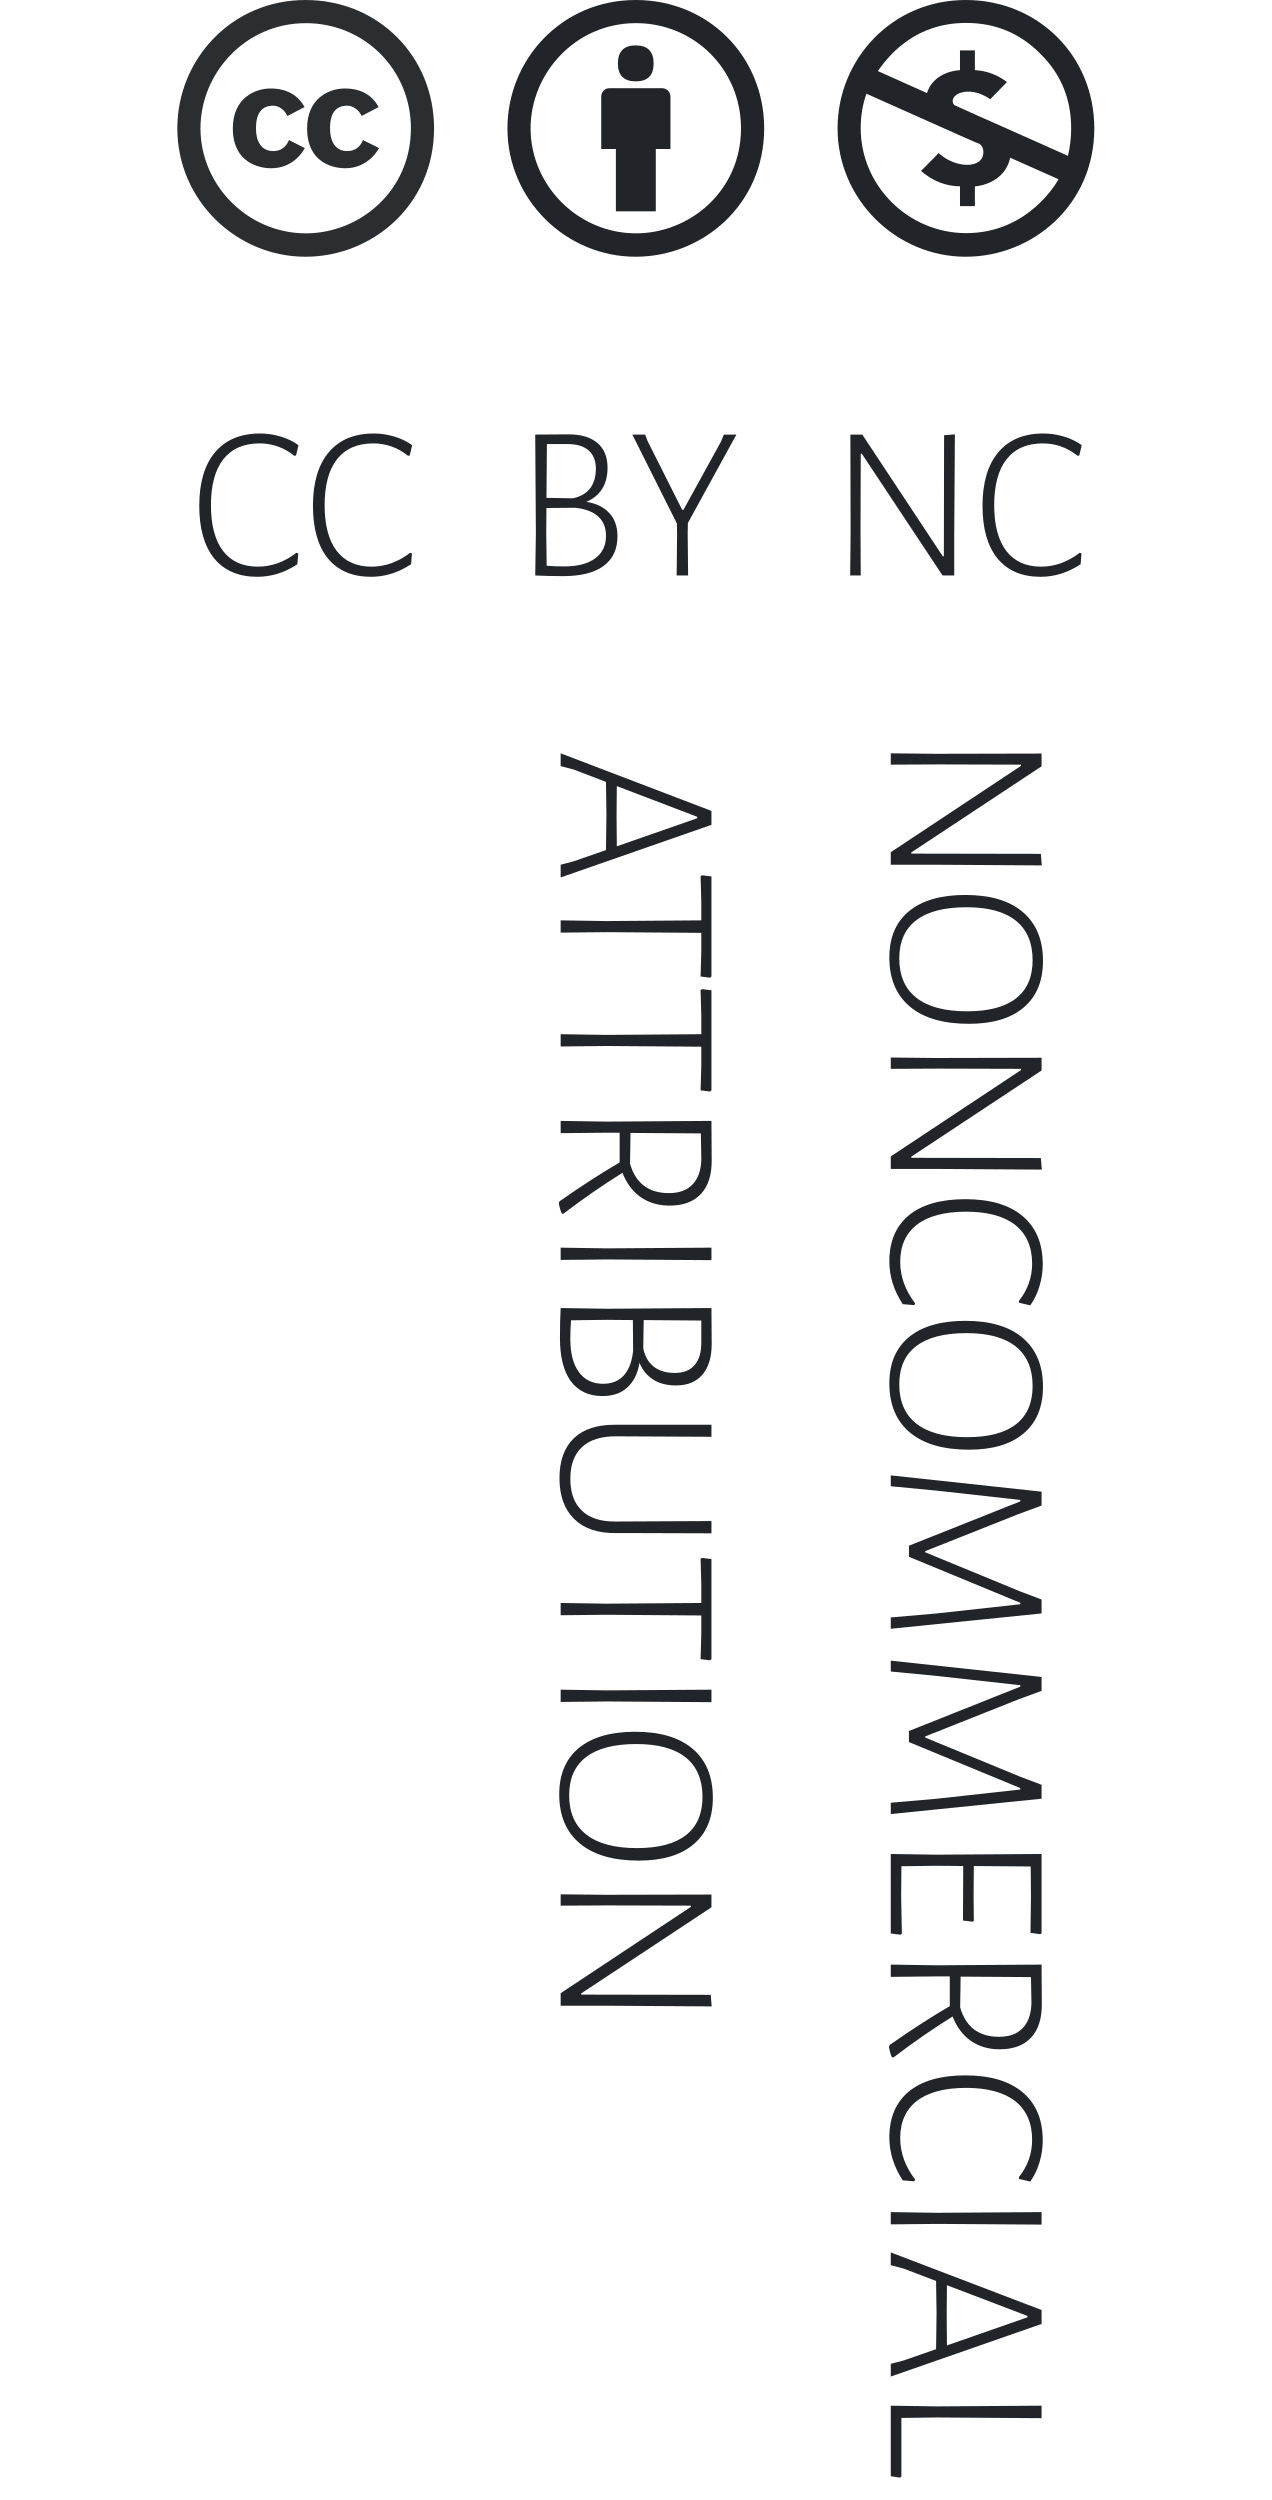
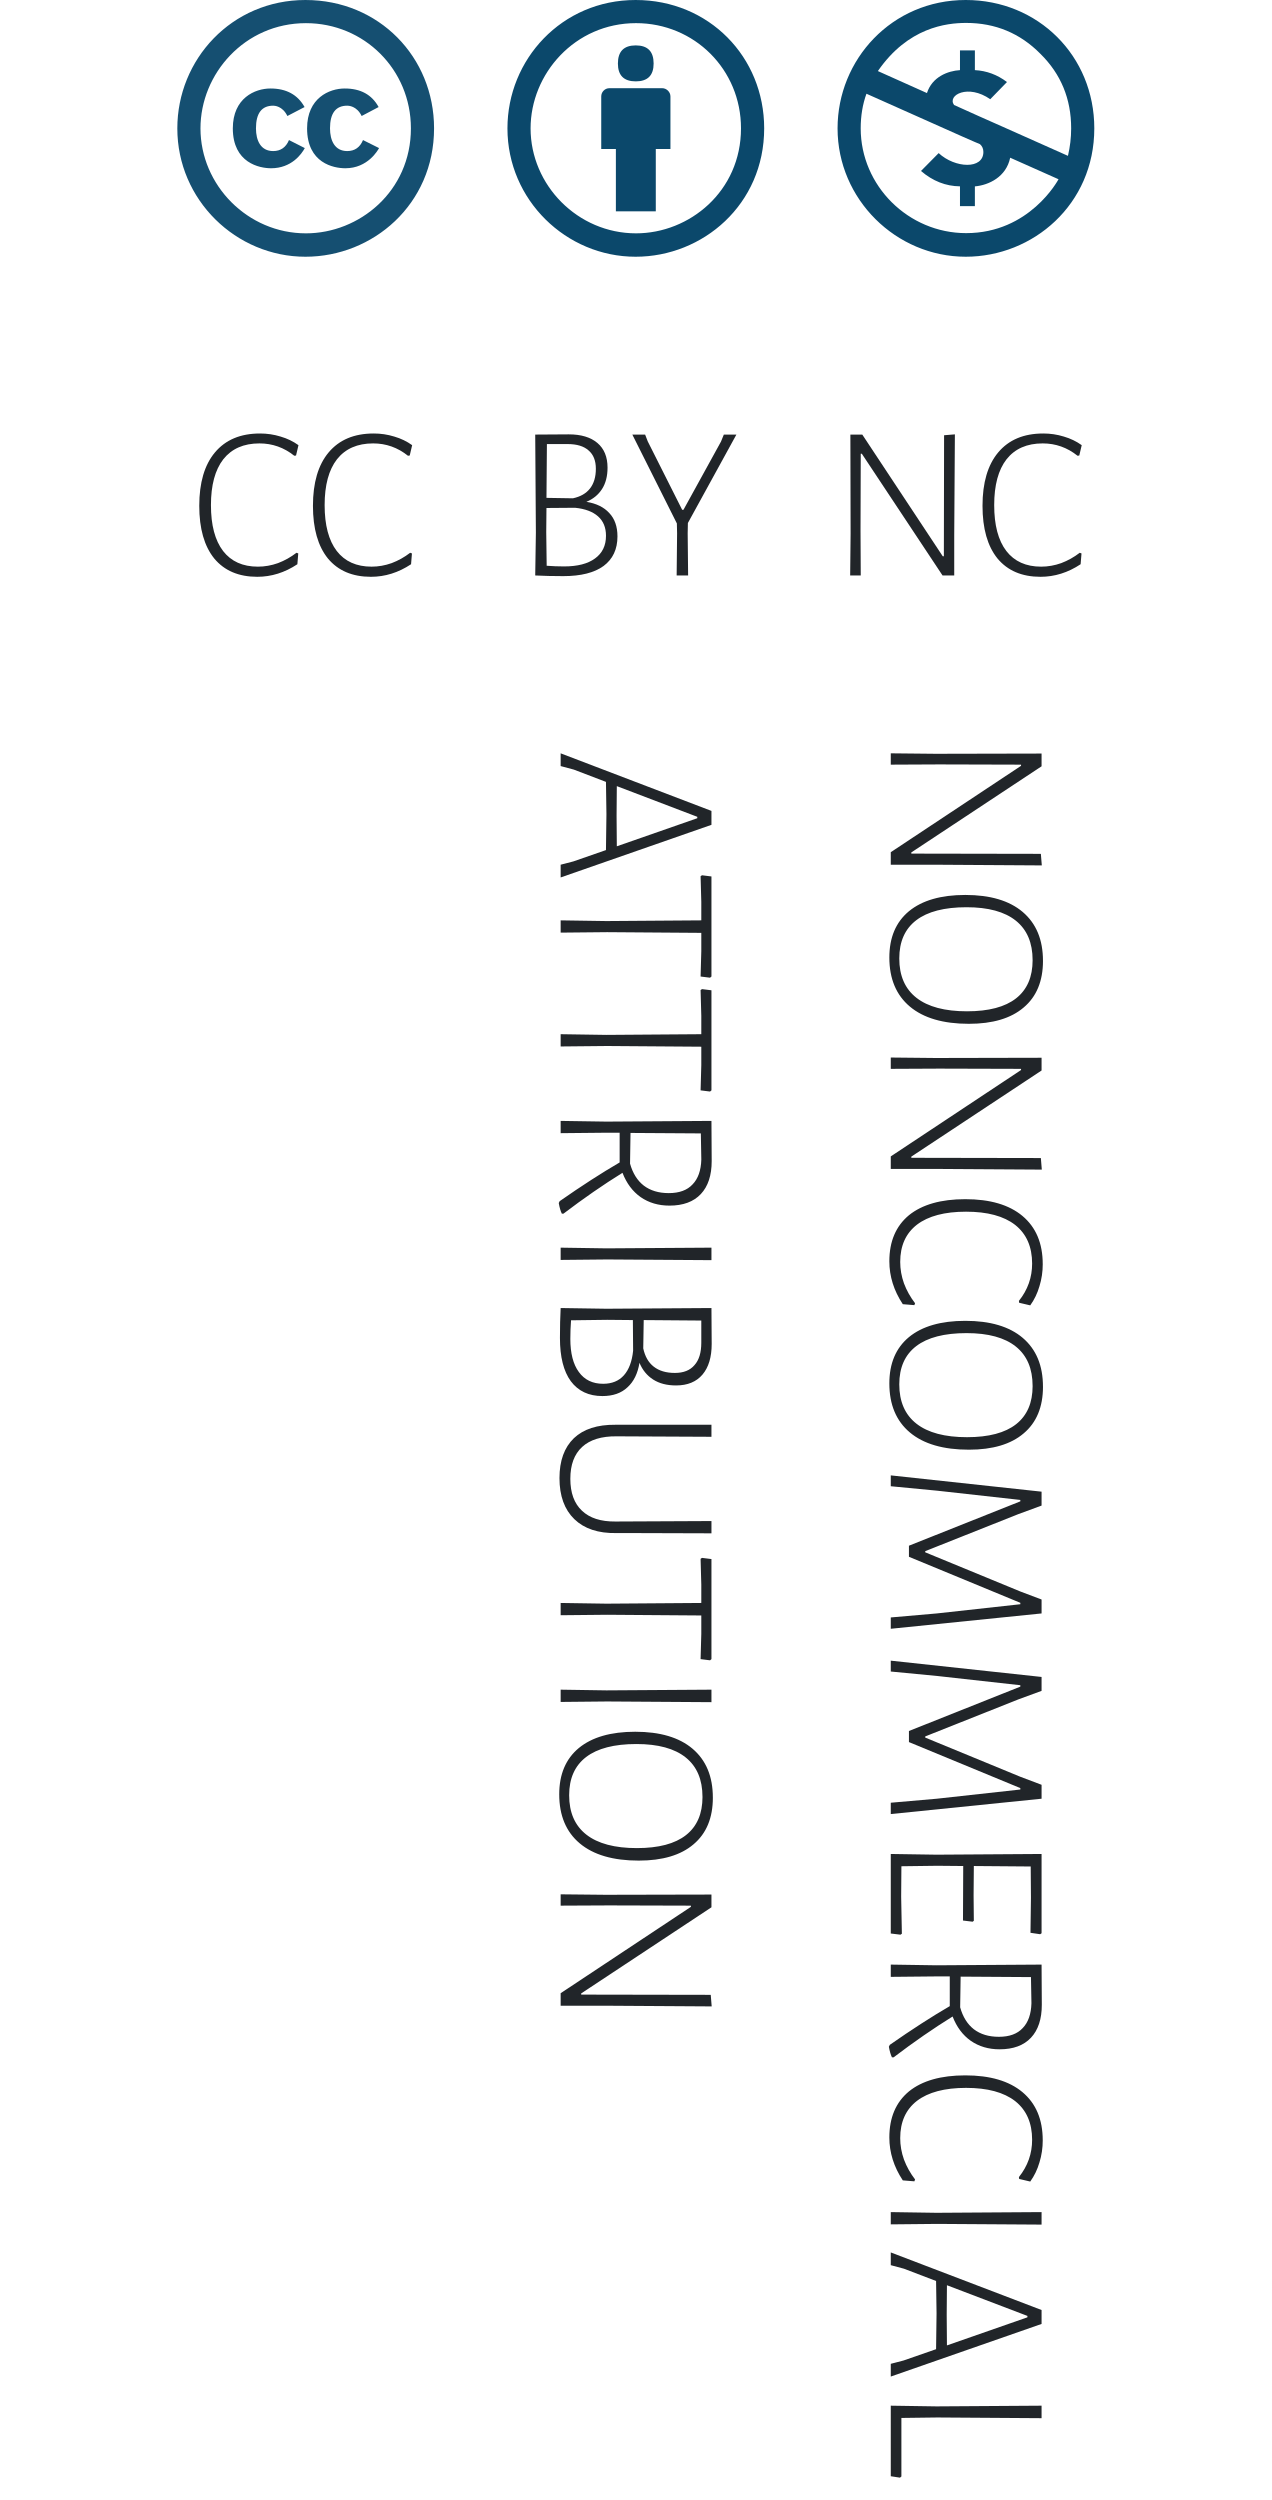
<svg xmlns="http://www.w3.org/2000/svg" width="147mm" height="289mm" viewBox="0 0 147 289" version="1.1" id="svg8">
  <defs id="defs2" />
  <g id="layer1" transform="translate(0,-8)">
    <g id="g2557" transform="matrix(0.4291124,0,0,0.4291124,-485.1733,-186.9193)">
-       <path style="opacity:0.96;fill:#212529;fill-opacity:1;stroke-width:0.139" d="m 1212.693,483.078 -4.632,2.41 c -1.315,-2.73 -3.519,-2.779 -3.829,-2.779 -3.086,0 -4.632,2.037 -4.632,6.113 0,3.287 1.284,6.113 4.632,6.113 2.018,0 3.437,-0.989 4.263,-2.965 l 4.26,2.161 c -0.86,1.605 -3.582,5.435 -9.078,5.435 -3.151,0 -10.313,-1.439 -10.313,-10.744 0,-8.184 5.996,-10.745 10.127,-10.745 4.284,-0.002 7.349,1.666 9.202,5 z m 19.947,0 -4.571,2.41 c -1.325,-2.757 -3.586,-2.779 -3.89,-2.779 -3.087,0 -4.632,2.037 -4.632,6.113 0,3.284 1.287,6.113 4.632,6.113 2.015,0 3.437,-0.989 4.258,-2.965 l 4.323,2.161 c -0.293,0.523 -2.983,5.435 -9.076,5.435 -3.164,0 -10.313,-1.376 -10.313,-10.744 0,-8.181 5.992,-10.745 10.128,-10.745 4.282,-0.002 7.332,1.666 9.142,5 z m -19.706,-28.839 c -19.915,0 -34.52,16.044 -34.52,34.581 0,19.311 15.841,34.581 34.52,34.581 18.118,0 34.643,-14.065 34.643,-34.581 0,-19.225 -14.867,-34.581 -34.643,-34.581 z m 0.121,62.861 c -15.693,0 -28.404,-12.974 -28.404,-28.28 0,-14.7 11.912,-28.344 28.407,-28.344 15.691,0 28.281,12.474 28.281,28.343 -0,16.969 -13.899,28.281 -28.284,28.281 z" id="path958-62" />
-       <path style="fill:#212529;fill-opacity:1;stroke-width:0.139" d="m 1311.256,480.23 v 14.139 h -3.946 v 16.803 h -10.751 v -16.789 h -3.946 v -14.153 c 0,-0.614 0.223,-1.143 0.641,-1.576 0.432,-0.432 0.962,-0.655 1.576,-0.655 h 14.209 c 0.572,0 1.088,0.223 1.548,0.655 0.432,0.446 0.669,0.962 0.669,1.576 z m -14.153,-8.882 c 0,-3.249 1.604,-4.88 4.811,-4.88 3.207,0 4.811,1.631 4.811,4.88 0,3.207 -1.603,4.811 -4.811,4.811 -3.207,0 -4.811,-1.604 -4.811,-4.811 z m 4.769,-17.109 c 19.773,0 34.637,15.352 34.637,34.581 0,20.512 -16.524,34.581 -34.637,34.581 -18.685,0 -34.526,-15.269 -34.526,-34.581 0,-18.532 14.6,-34.581 34.526,-34.581 z m 0.112,6.233 c -16.482,0 -28.404,13.651 -28.404,28.348 0,15.311 12.717,28.279 28.404,28.279 14.39,0 28.279,-11.309 28.279,-28.279 0.014,-15.868 -12.578,-28.348 -28.279,-28.348 z" id="path815-2" />
-       <path style="fill:#212529;fill-opacity:1;stroke-width:0.139" d="m 1390.804,454.238 c 19.494,0 34.637,15.046 34.637,34.581 0,20.526 -16.524,34.581 -34.637,34.581 -18.755,0 -34.526,-15.45 -34.526,-34.581 0,-18.532 14.6,-34.581 34.526,-34.581 z m -26.745,25.253 c -1.032,2.845 -1.548,5.954 -1.548,9.329 0,15.464 12.842,28.223 28.404,28.223 17.068,0 24.709,-14.195 24.89,-14.516 l -13.024,-5.801 c -1.074,5.173 -5.745,7.39 -9.51,7.725 v 5.313 h -4.016 v -5.327 c -3.835,-0.042 -7.335,-1.422 -10.5,-4.141 l 4.755,-4.811 c 4.42,4.1 12.048,4.434 12.048,-0.307 0,-0.865 -0.307,-1.562 -0.92,-2.106 -1.98,-0.837 -0.251,-0.014 -30.579,-13.582 z m 26.856,-19.076 c -5.354,0 -15.673,1.213 -23.775,12.968 l 13.219,5.926 c 1.395,-4.365 5.633,-5.982 8.896,-6.177 v -5.313 h 4.016 v 5.313 c 3.165,0.167 6.052,1.241 8.645,3.207 l -4.504,4.629 c -5.954,-4.169 -11.643,-1.116 -9.761,1.548 7.446,3.361 6.107,2.761 12.968,5.801 l 17.723,7.906 c 0.572,-2.426 0.865,-4.894 0.865,-7.404 0,-7.948 -2.761,-14.641 -8.269,-20.066 -5.48,-5.564 -12.159,-8.339 -20.024,-8.339 z" id="path848" />
+       <path style="opacity:0.96;fill:#0b486b;fill-opacity:1;stroke-width:0.139" d="m 1212.693,483.078 -4.632,2.41 c -1.315,-2.73 -3.519,-2.779 -3.829,-2.779 -3.086,0 -4.632,2.037 -4.632,6.113 0,3.287 1.284,6.113 4.632,6.113 2.018,0 3.437,-0.989 4.263,-2.965 l 4.26,2.161 c -0.86,1.605 -3.582,5.435 -9.078,5.435 -3.151,0 -10.313,-1.439 -10.313,-10.744 0,-8.184 5.996,-10.745 10.127,-10.745 4.284,-0.002 7.349,1.666 9.202,5 z m 19.947,0 -4.571,2.41 c -1.325,-2.757 -3.586,-2.779 -3.89,-2.779 -3.087,0 -4.632,2.037 -4.632,6.113 0,3.284 1.287,6.113 4.632,6.113 2.015,0 3.437,-0.989 4.258,-2.965 l 4.323,2.161 c -0.293,0.523 -2.983,5.435 -9.076,5.435 -3.164,0 -10.313,-1.376 -10.313,-10.744 0,-8.181 5.992,-10.745 10.128,-10.745 4.282,-0.002 7.332,1.666 9.142,5 z m -19.706,-28.839 c -19.915,0 -34.52,16.044 -34.52,34.581 0,19.311 15.841,34.581 34.52,34.581 18.118,0 34.643,-14.065 34.643,-34.581 0,-19.225 -14.867,-34.581 -34.643,-34.581 z m 0.121,62.861 c -15.693,0 -28.404,-12.974 -28.404,-28.28 0,-14.7 11.912,-28.344 28.407,-28.344 15.691,0 28.281,12.474 28.281,28.343 -0,16.969 -13.899,28.281 -28.284,28.281 z" id="path958-62" />
+       <path style="fill:#0b486b;fill-opacity:1;stroke-width:0.139" d="m 1311.256,480.23 v 14.139 h -3.946 v 16.803 h -10.751 v -16.789 h -3.946 v -14.153 c 0,-0.614 0.223,-1.143 0.641,-1.576 0.432,-0.432 0.962,-0.655 1.576,-0.655 h 14.209 c 0.572,0 1.088,0.223 1.548,0.655 0.432,0.446 0.669,0.962 0.669,1.576 z m -14.153,-8.882 c 0,-3.249 1.604,-4.88 4.811,-4.88 3.207,0 4.811,1.631 4.811,4.88 0,3.207 -1.603,4.811 -4.811,4.811 -3.207,0 -4.811,-1.604 -4.811,-4.811 z m 4.769,-17.109 c 19.773,0 34.637,15.352 34.637,34.581 0,20.512 -16.524,34.581 -34.637,34.581 -18.685,0 -34.526,-15.269 -34.526,-34.581 0,-18.532 14.6,-34.581 34.526,-34.581 z m 0.112,6.233 c -16.482,0 -28.404,13.651 -28.404,28.348 0,15.311 12.717,28.279 28.404,28.279 14.39,0 28.279,-11.309 28.279,-28.279 0.014,-15.868 -12.578,-28.348 -28.279,-28.348 z" id="path815-2" />
+       <path style="fill:#0b486b;fill-opacity:1;stroke-width:0.139" d="m 1390.804,454.238 c 19.494,0 34.637,15.046 34.637,34.581 0,20.526 -16.524,34.581 -34.637,34.581 -18.755,0 -34.526,-15.45 -34.526,-34.581 0,-18.532 14.6,-34.581 34.526,-34.581 z m -26.745,25.253 c -1.032,2.845 -1.548,5.954 -1.548,9.329 0,15.464 12.842,28.223 28.404,28.223 17.068,0 24.709,-14.195 24.89,-14.516 l -13.024,-5.801 c -1.074,5.173 -5.745,7.39 -9.51,7.725 v 5.313 h -4.016 v -5.327 c -3.835,-0.042 -7.335,-1.422 -10.5,-4.141 l 4.755,-4.811 c 4.42,4.1 12.048,4.434 12.048,-0.307 0,-0.865 -0.307,-1.562 -0.92,-2.106 -1.98,-0.837 -0.251,-0.014 -30.579,-13.582 z m 26.856,-19.076 c -5.354,0 -15.673,1.213 -23.775,12.968 l 13.219,5.926 c 1.395,-4.365 5.633,-5.982 8.896,-6.177 v -5.313 h 4.016 v 5.313 c 3.165,0.167 6.052,1.241 8.645,3.207 l -4.504,4.629 c -5.954,-4.169 -11.643,-1.116 -9.761,1.548 7.446,3.361 6.107,2.761 12.968,5.801 l 17.723,7.906 c 0.572,-2.426 0.865,-4.894 0.865,-7.404 0,-7.948 -2.761,-14.641 -8.269,-20.066 -5.48,-5.564 -12.159,-8.339 -20.024,-8.339 z" id="path848" />
      <g aria-label="CC" transform="matrix(2.227343,0,0,2.227343,513.3617,302.3338)" style="font-style:normal;font-variant:normal;font-weight:normal;font-stretch:normal;font-size:26.667px;line-height:1;font-family:'Alegreya Sans Light';-inkscape-font-specification:'Alegreya Sans Light, ';text-align:center;letter-spacing:0px;word-spacing:0px;text-anchor:middle;fill:#212529;fill-opacity:1;stroke:none" id="flowRoot6821-8-9">
        <path d="m 308.57,120.629 q 1.307,0 2.507,0.373 1.2,0.347 2.16,1.04 l -0.293,1.253 -0.213,0.027 q -1.867,-1.493 -4.213,-1.493 -2.853,0 -4.373,1.92 -1.493,1.92 -1.493,5.547 0,3.627 1.467,5.547 1.467,1.893 4.213,1.893 1.227,0 2.427,-0.427 1.2,-0.453 2.24,-1.253 l 0.213,0.08 -0.107,1.307 q -2.293,1.52 -4.853,1.52 -3.36,0 -5.2,-2.213 -1.813,-2.24 -1.813,-6.373 0,-4.187 1.893,-6.453 1.92,-2.293 5.44,-2.293 z" style="" id="path380" />
        <path d="m 322.32,120.629 q 1.307,0 2.507,0.373 1.2,0.347 2.16,1.04 l -0.293,1.253 -0.213,0.027 q -1.867,-1.493 -4.213,-1.493 -2.853,0 -4.373,1.92 -1.493,1.92 -1.493,5.547 0,3.627 1.467,5.547 1.467,1.893 4.213,1.893 1.227,0 2.427,-0.427 1.2,-0.453 2.24,-1.253 l 0.213,0.08 -0.107,1.307 q -2.293,1.52 -4.853,1.52 -3.36,0 -5.2,-2.213 -1.813,-2.24 -1.813,-6.373 0,-4.187 1.893,-6.453 1.92,-2.293 5.44,-2.293 z" style="" id="path382" />
      </g>
      <g aria-label="BY" transform="matrix(2.227343,0,0,2.227343,600.3108,302.3338)" style="font-style:normal;font-variant:normal;font-weight:normal;font-stretch:normal;font-size:26.667px;line-height:1;font-family:'Alegreya Sans Light';-inkscape-font-specification:'Alegreya Sans Light, ';text-align:center;letter-spacing:0px;word-spacing:0px;text-anchor:middle;fill:#212529;fill-opacity:1;stroke:none" id="flowRoot6821-8-52">
        <path d="m 309.022,128.895 q 1.813,0.293 2.773,1.36 0.987,1.04 0.987,2.827 0,2.32 -1.68,3.573 -1.68,1.227 -4.88,1.227 -1.867,0 -3.387,-0.08 l 0.08,-5.173 -0.08,-11.867 4.053,-0.027 q 2.24,0 3.467,1.04 1.227,1.04 1.227,2.987 0,1.547 -0.667,2.587 -0.667,1.04 -1.893,1.547 z m 1.147,-4 q 0,-1.467 -0.88,-2.213 -0.853,-0.773 -2.533,-0.773 h -2.507 l -0.053,6.507 3.2,0.053 q 1.36,-0.293 2.053,-1.173 0.72,-0.907 0.72,-2.4 z m -3.84,11.813 q 2.427,0 3.733,-0.96 1.333,-0.96 1.333,-2.747 0,-1.493 -0.96,-2.347 -0.96,-0.853 -2.773,-1.04 l -3.467,0.027 -0.027,2.907 0.053,4.08 q 1.04,0.08 2.107,0.08 z" style="" id="path385" />
        <path d="m 321.275,132.709 0.053,5.093 h -1.387 l 0.053,-5.093 -0.027,-1.2 -5.387,-10.747 h 1.547 l 0.32,0.827 4.16,8.267 h 0.16 l 4.533,-8.24 0.347,-0.853 h 1.52 l -5.867,10.693 z" style="" id="path387" />
      </g>
      <g aria-label="NC" transform="matrix(2.227343,0,0,2.227343,689.503,302.3338)" style="font-style:normal;font-variant:normal;font-weight:normal;font-stretch:normal;font-size:26.667px;line-height:1;font-family:'Alegreya Sans Light';-inkscape-font-specification:'Alegreya Sans Light, ';text-align:center;letter-spacing:0px;word-spacing:0px;text-anchor:middle;fill:#212529;fill-opacity:1;stroke:none" id="flowRoot6821-8-30">
        <path d="m 313.469,132.949 v 4.853 h -1.413 l -9.76,-14.72 h -0.133 l -0.027,9.253 0.027,5.467 h -1.28 l 0.053,-5.067 -0.027,-11.973 h 1.44 l 9.733,14.72 h 0.133 l 0.027,-14.64 1.307,-0.107 z" style="" id="path390" />
        <path d="m 324.221,120.629 q 1.307,0 2.507,0.373 1.2,0.347 2.16,1.04 l -0.293,1.253 -0.213,0.027 q -1.867,-1.493 -4.213,-1.493 -2.853,0 -4.373,1.92 -1.493,1.92 -1.493,5.547 0,3.627 1.467,5.547 1.467,1.893 4.213,1.893 1.227,0 2.427,-0.427 1.2,-0.453 2.24,-1.253 l 0.213,0.08 -0.107,1.307 q -2.293,1.52 -4.853,1.52 -3.36,0 -5.2,-2.213 -1.813,-2.24 -1.813,-6.373 0,-4.187 1.893,-6.453 1.92,-2.293 5.44,-2.293 z" style="" id="path392" />
      </g>
      <g aria-label="ATTRIBUTION" transform="matrix(0,2.383999,-2.383999,0,1610.2,80.30925)" style="font-style:normal;font-variant:normal;font-weight:normal;font-stretch:normal;font-size:26.667px;line-height:1;font-family:'Alegreya Sans Light';-inkscape-font-specification:'Alegreya Sans Light, ';text-align:center;letter-spacing:0px;word-spacing:0px;text-anchor:middle;fill:#212529;fill-opacity:1;stroke:none" id="flowRoot6821-8-6-3-2-0">
        <path d="m 256.002,137.802 h -1.44 l -0.373,-1.44 -1.28,-3.68 -4.053,-0.053 -3.653,0.053 -1.387,3.627 -0.4,1.493 h -1.44 l 6.507,-17.04 h 1.573 z m -3.52,-6.347 -3.173,-9.093 h -0.16 l -3.467,9.093 3.333,0.027 z" style="" id="path395" />
        <path d="m 267.33,120.922 -0.133,1.067 -2.853,-0.08 h -2.08 l -0.08,10.64 0.053,5.253 h -1.387 l 0.08,-5.173 -0.08,-10.72 h -2.08 l -2.907,0.08 -0.107,-0.16 0.133,-1.067 h 11.307 z" style="" id="path397" />
        <path d="m 280.194,120.922 -0.133,1.067 -2.853,-0.08 h -2.08 l -0.08,10.64 0.053,5.253 h -1.387 l 0.08,-5.173 -0.08,-10.72 h -2.08 l -2.907,0.08 -0.107,-0.16 0.133,-1.067 h 11.307 z" style="" id="path399" />
        <path d="m 289.379,130.815 q 2,3.227 4.613,6.667 v 0.187 q -0.427,0.213 -1.2,0.347 l -0.213,-0.107 q -2.587,-3.707 -4.373,-6.773 h -3.36 v 1.413 l 0.053,5.253 h -1.387 l 0.08,-5.173 -0.08,-11.867 4.533,-0.027 q 2.427,0 3.733,1.227 1.307,1.227 1.307,3.547 0,1.867 -0.96,3.253 -0.96,1.36 -2.747,2.053 z m -4.507,-0.907 3.467,0.053 q 1.627,-0.453 2.48,-1.547 0.853,-1.12 0.853,-2.827 0,-1.787 -0.987,-2.693 -0.96,-0.933 -2.8,-0.987 l -2.96,0.053 z" style="" id="path401" />
        <path d="m 299.169,132.549 0.053,5.253 h -1.387 l 0.08,-5.173 -0.08,-11.867 h 1.413 z" style="" id="path403" />
        <path d="m 310.845,128.895 q 1.813,0.293 2.773,1.36 0.987,1.04 0.987,2.827 0,2.32 -1.68,3.573 -1.68,1.227 -4.88,1.227 -1.867,0 -3.387,-0.08 l 0.08,-5.173 -0.08,-11.867 4.053,-0.027 q 2.24,0 3.467,1.04 1.227,1.04 1.227,2.987 0,1.547 -0.667,2.587 -0.667,1.04 -1.893,1.547 z m 1.147,-4 q 0,-1.467 -0.88,-2.213 -0.853,-0.773 -2.533,-0.773 h -2.507 l -0.053,6.507 3.2,0.053 q 1.36,-0.293 2.053,-1.173 0.72,-0.907 0.72,-2.4 z m -3.84,11.813 q 2.427,0 3.733,-0.96 1.333,-0.96 1.333,-2.747 0,-1.493 -0.96,-2.347 -0.96,-0.853 -2.773,-1.04 l -3.467,0.027 -0.027,2.907 0.053,4.08 q 1.04,0.08 2.107,0.08 z" style="" id="path405" />
        <path d="m 330.088,129.455 v 2.053 q 0.053,3.067 -1.573,4.747 -1.627,1.68 -4.64,1.68 -2.933,0 -4.507,-1.627 -1.547,-1.627 -1.52,-4.693 v -10.853 h 1.36 l -0.053,10.72 q -0.027,2.56 1.2,3.893 1.227,1.333 3.6,1.333 2.373,0 3.6,-1.307 1.253,-1.307 1.227,-3.787 l -0.053,-10.853 h 1.387 z" style="" id="path407" />
        <path d="m 344.465,120.922 -0.133,1.067 -2.853,-0.08 h -2.08 l -0.08,10.64 0.053,5.253 h -1.387 l 0.08,-5.173 -0.08,-10.72 h -2.08 l -2.907,0.08 -0.107,-0.16 0.133,-1.067 h 11.307 z" style="" id="path409" />
        <path d="m 349.117,132.549 0.053,5.253 h -1.387 l 0.08,-5.173 -0.08,-11.867 h 1.413 z" style="" id="path411" />
        <path d="m 359.979,120.602 q 3.44,0 5.28,2.187 1.84,2.16 1.84,6.187 0,4.347 -1.947,6.667 -1.947,2.32 -5.547,2.32 -3.387,0 -5.227,-2.213 -1.84,-2.24 -1.84,-6.373 0,-4.213 1.92,-6.48 1.947,-2.293 5.52,-2.293 z m -0.08,1.173 q -2.933,0 -4.453,1.893 -1.52,1.893 -1.52,5.573 0,3.76 1.467,5.68 1.467,1.92 4.32,1.92 2.933,0 4.453,-1.947 1.52,-1.947 1.52,-5.707 0,-3.68 -1.467,-5.547 -1.467,-1.867 -4.32,-1.867 z" style="" id="path413" />
        <path d="m 383.495,132.949 v 4.853 h -1.413 l -9.76,-14.72 h -0.133 l -0.027,9.253 0.027,5.467 h -1.28 l 0.053,-5.067 -0.027,-11.973 h 1.44 l 9.733,14.72 h 0.133 l 0.027,-14.64 1.307,-0.107 z" style="" id="path415" />
      </g>
      <g aria-label="NONCOMMERCIAL" transform="matrix(0,2.383999,-2.383999,0,1699.132,137.9822)" style="font-style:normal;font-variant:normal;font-weight:normal;font-stretch:normal;font-size:26.667px;line-height:1;font-family:'Alegreya Sans Light';-inkscape-font-specification:'Alegreya Sans Light, ';text-align:center;letter-spacing:0px;word-spacing:0px;text-anchor:middle;fill:#212529;fill-opacity:1;stroke:none" id="flowRoot6821-8-6-3-2-0-3">
        <path d="m 230.37,132.949 v 4.853 h -1.413 l -9.76,-14.72 h -0.133 l -0.027,9.253 0.027,5.467 h -1.28 l 0.053,-5.067 -0.027,-11.973 h 1.44 l 9.733,14.72 h 0.133 l 0.027,-14.64 1.307,-0.107 z" style="" id="path418" />
        <path d="m 241.229,120.602 q 3.44,0 5.28,2.187 1.84,2.16 1.84,6.187 0,4.347 -1.947,6.667 -1.947,2.32 -5.547,2.32 -3.387,0 -5.227,-2.213 -1.84,-2.24 -1.84,-6.373 0,-4.213 1.92,-6.48 1.947,-2.293 5.52,-2.293 z m -0.08,1.173 q -2.933,0 -4.453,1.893 -1.52,1.893 -1.52,5.573 0,3.76 1.467,5.68 1.467,1.92 4.32,1.92 2.933,0 4.453,-1.947 1.52,-1.947 1.52,-5.707 0,-3.68 -1.467,-5.547 -1.467,-1.867 -4.32,-1.867 z" style="" id="path420" />
        <path d="m 264.745,132.949 v 4.853 h -1.413 l -9.76,-14.72 h -0.133 l -0.027,9.253 0.027,5.467 h -1.28 l 0.053,-5.067 -0.027,-11.973 h 1.44 l 9.733,14.72 h 0.133 l 0.027,-14.64 1.307,-0.107 z" style="" id="path422" />
        <path d="m 275.497,120.629 q 1.307,0 2.507,0.373 1.2,0.347 2.16,1.04 l -0.293,1.253 -0.213,0.027 q -1.867,-1.493 -4.213,-1.493 -2.853,0 -4.373,1.92 -1.493,1.92 -1.493,5.547 0,3.627 1.467,5.547 1.467,1.893 4.213,1.893 1.227,0 2.427,-0.427 1.2,-0.453 2.24,-1.253 l 0.213,0.08 -0.107,1.307 q -2.293,1.52 -4.853,1.52 -3.36,0 -5.2,-2.213 -1.813,-2.24 -1.813,-6.373 0,-4.187 1.893,-6.453 1.92,-2.293 5.44,-2.293 z" style="" id="path424" />
        <path d="m 289.354,120.602 q 3.44,0 5.28,2.187 1.84,2.16 1.84,6.187 0,4.347 -1.947,6.667 -1.947,2.32 -5.547,2.32 -3.387,0 -5.227,-2.213 -1.84,-2.24 -1.84,-6.373 0,-4.213 1.92,-6.48 1.947,-2.293 5.52,-2.293 z m -0.08,1.173 q -2.933,0 -4.453,1.893 -1.52,1.893 -1.52,5.573 0,3.76 1.467,5.68 1.467,1.92 4.32,1.92 2.933,0 4.453,-1.947 1.52,-1.947 1.52,-5.707 0,-3.68 -1.467,-5.547 -1.467,-1.867 -4.32,-1.867 z" style="" id="path426" />
        <path d="m 316.71,137.802 h -1.28 l -0.453,-5.2 -1.04,-9.44 h -0.16 l -5.2,12.587 h -1.253 l -5.013,-12.587 h -0.16 l -1.04,9.36 -0.507,5.28 h -1.227 l 1.84,-17.04 h 1.573 l 0.96,2.613 4.187,10.533 h 0.133 l 4.427,-10.747 0.907,-2.4 h 1.573 z" style="" id="path428" />
        <path d="m 337.647,137.802 h -1.28 l -0.453,-5.2 -1.04,-9.44 h -0.16 l -5.2,12.587 h -1.253 l -5.013,-12.587 h -0.16 l -1.04,9.36 -0.507,5.28 h -1.227 l 1.84,-17.04 h 1.573 l 0.96,2.613 4.187,10.533 h 0.133 l 4.427,-10.747 0.907,-2.4 h 1.573 z" style="" id="path430" />
        <path d="m 351.278,136.709 -0.133,1.093 h -8.987 l 0.08,-5.173 -0.08,-11.867 h 8.96 l 0.107,0.16 -0.16,1.093 -3.973,-0.053 -3.52,0.027 -0.053,6.427 3.333,0.027 2.853,-0.027 0.107,0.133 -0.133,1.093 -6.16,-0.027 -0.027,2.933 0.053,4.053 3.44,0.027 4.187,-0.08 z" style="" id="path432" />
        <path d="m 360.525,130.815 q 2,3.227 4.613,6.667 v 0.187 q -0.427,0.213 -1.2,0.347 l -0.213,-0.107 q -2.587,-3.707 -4.373,-6.773 h -3.36 v 1.413 l 0.053,5.253 h -1.387 l 0.08,-5.173 -0.08,-11.867 4.533,-0.027 q 2.427,0 3.733,1.227 1.307,1.227 1.307,3.547 0,1.867 -0.96,3.253 -0.96,1.36 -2.747,2.053 z m -4.507,-0.907 3.467,0.053 q 1.627,-0.453 2.48,-1.547 0.853,-1.12 0.853,-2.827 0,-1.787 -0.987,-2.693 -0.96,-0.933 -2.8,-0.987 l -2.96,0.053 z" style="" id="path434" />
        <path d="m 374.507,120.629 q 1.307,0 2.507,0.373 1.2,0.347 2.16,1.04 l -0.293,1.253 -0.213,0.027 q -1.867,-1.493 -4.213,-1.493 -2.853,0 -4.373,1.92 -1.493,1.92 -1.493,5.547 0,3.627 1.467,5.547 1.467,1.893 4.213,1.893 1.227,0 2.427,-0.427 1.2,-0.453 2.24,-1.253 l 0.213,0.08 -0.107,1.307 q -2.293,1.52 -4.853,1.52 -3.36,0 -5.2,-2.213 -1.813,-2.24 -1.813,-6.373 0,-4.187 1.893,-6.453 1.92,-2.293 5.44,-2.293 z" style="" id="path436" />
        <path d="m 383.96,132.549 0.053,5.253 h -1.387 l 0.08,-5.173 -0.08,-11.867 h 1.413 z" style="" id="path438" />
        <path d="m 401.21,137.802 h -1.44 l -0.373,-1.44 -1.28,-3.68 -4.053,-0.053 -3.653,0.053 -1.387,3.627 -0.4,1.493 h -1.44 l 6.507,-17.04 h 1.573 z m -3.52,-6.347 -3.173,-9.093 h -0.16 l -3.467,9.093 3.333,0.027 z" style="" id="path440" />
        <path d="m 412.634,136.762 -0.16,1.04 h -7.973 l 0.08,-5.173 -0.08,-11.867 h 1.413 l -0.08,11.787 0.053,4.053 h 6.613 z" style="" id="path442" />
      </g>
      <g style="fill:#212529;fill-opacity:1" transform="matrix(5.328552,0,0,5.328552,1046.473,-434.8444)" id="g2833" />
      <g style="fill:#212529;fill-opacity:1" transform="translate(23.18588)" id="g1762" />
    </g>
  </g>
</svg>
